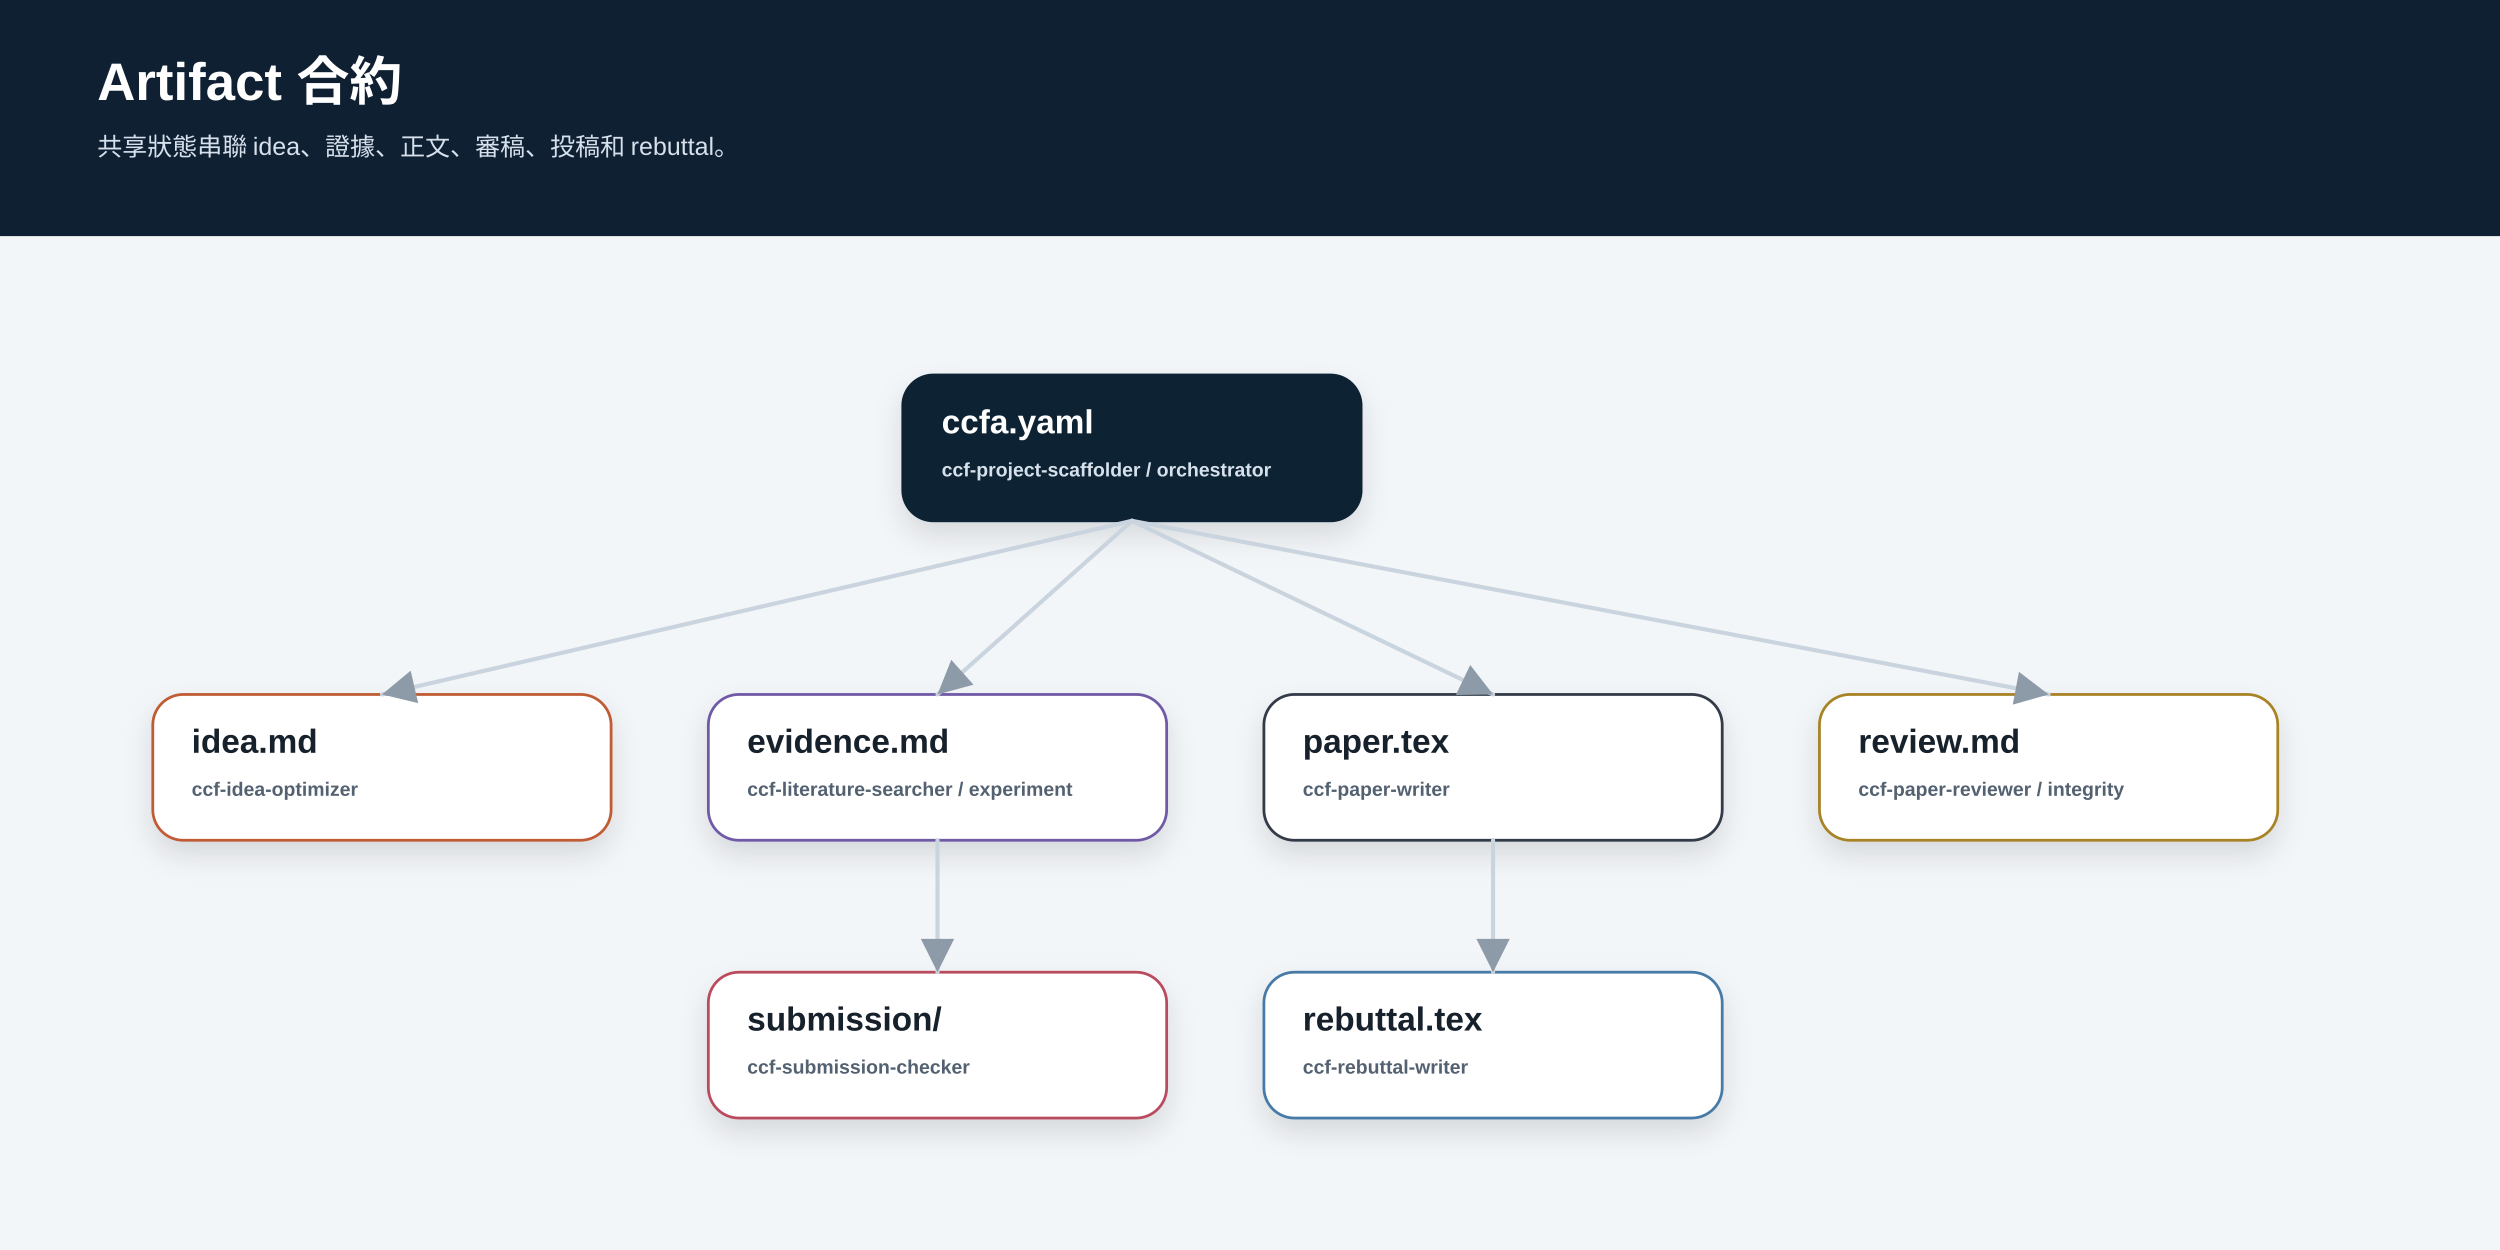
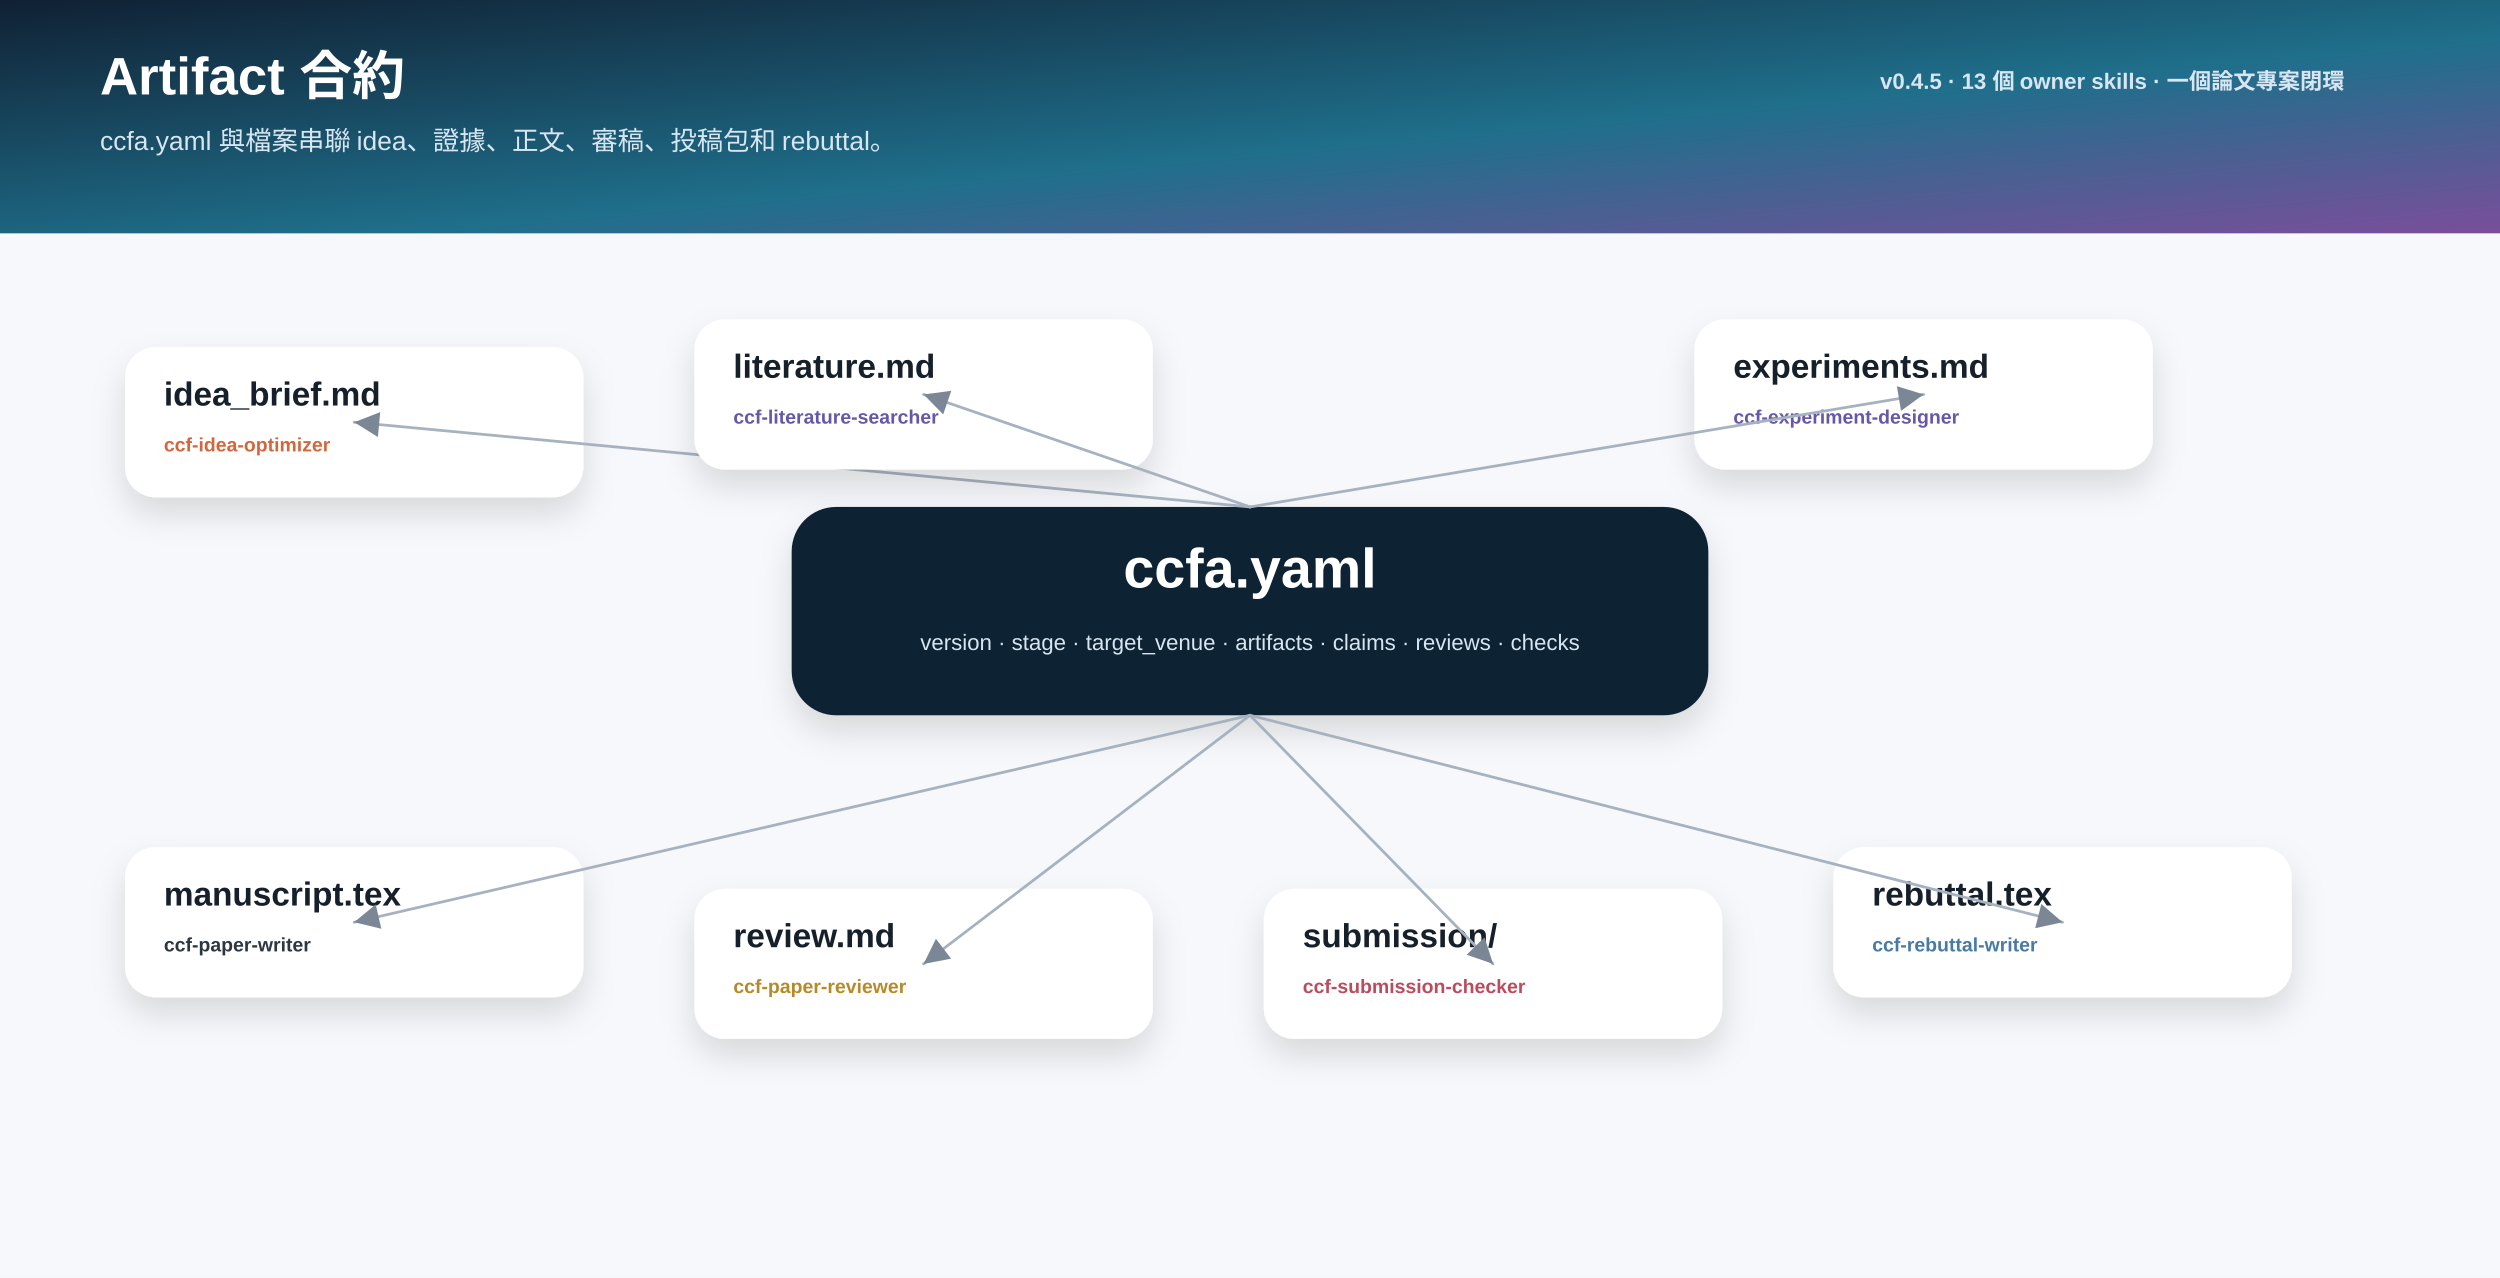
- <svg xmlns="http://www.w3.org/2000/svg" width="1800" height="900" viewBox="0 0 1800 900">
+ <svg xmlns="http://www.w3.org/2000/svg" width="1800" height="920" viewBox="0 0 1800 920">
  <defs>
-     <filter id="shadow" x="-20%" y="-20%" width="140%" height="150%">
-       <feDropShadow dx="0" dy="10" stdDeviation="10" flood-color="#0B1826" flood-opacity="0.12" />
+     <linearGradient id="header" x1="0" y1="0" x2="1" y2="1">
+       <stop offset="0" stop-color="#102033" />
+       <stop offset="0.58" stop-color="#1F6F8B" />
+       <stop offset="1" stop-color="#7A4E9B" />
+     </linearGradient>
+     <filter id="shadow" x="-20%" y="-20%" width="140%" height="160%">
+       <feDropShadow dx="0" dy="12" stdDeviation="12" flood-color="#0B1826" flood-opacity="0.13" />
    </filter>
-     <marker id="arrow" markerWidth="12" markerHeight="12" refX="10" refY="6" orient="auto">
-       <path d="M2,2 L10,6 L2,10 Z" fill="#8D9AA8" />
+     <marker id="arrow" markerWidth="13" markerHeight="13" refX="11" refY="6.5" orient="auto">
+       <path d="M2,2 L11,6.5 L2,11 Z" fill="#7B8794" />
    </marker>
  </defs>
  <style>text{font-family:Microsoft JhengHei, Segoe UI, Arial, sans-serif;dominant-baseline:auto} .mono{font-family:Consolas,Menlo,monospace}</style>
-   <rect x="0" y="0" width="1800" height="900" rx="0" fill="#F3F6F9" stroke="none" stroke-width="2" />
-   <rect x="0" y="0" width="1800" height="170" rx="0" fill="#102033" stroke="none" stroke-width="2" />
-   <text x="70" y="72" font-size="38" font-weight="820" fill="#FFFFFF" text-anchor="start">Artifact 合約</text>
-   <text x="70" y="112" font-size="18" font-weight="450" fill="#D6E1EC" text-anchor="start">共享狀態串聯 idea、證據、正文、審稿、投稿和 rebuttal。</text>
-   <rect x="650" y="270" width="330" height="105" rx="22" fill="#102033" stroke="#102033" stroke-width="2" filter="url(#shadow)" />
-   <text x="678" y="312" font-size="24" font-weight="820" fill="#FFFFFF" text-anchor="start">ccfa.yaml</text>
-   <text x="678" y="343" font-size="14" font-weight="550" fill="#D6E1EC" text-anchor="start">ccf-project-scaffolder / orchestrator</text>
-   <rect x="110" y="500" width="330" height="105" rx="22" fill="#FFFFFF" stroke="#C05C35" stroke-width="2" filter="url(#shadow)" />
-   <text x="138" y="542" font-size="24" font-weight="820" fill="#17212B" text-anchor="start">idea.md</text>
-   <text x="138" y="573" font-size="14" font-weight="550" fill="#536171" text-anchor="start">ccf-idea-optimizer</text>
-   <rect x="510" y="500" width="330" height="105" rx="22" fill="#FFFFFF" stroke="#6F5AA6" stroke-width="2" filter="url(#shadow)" />
-   <text x="538" y="542" font-size="24" font-weight="820" fill="#17212B" text-anchor="start">evidence.md</text>
-   <text x="538" y="573" font-size="14" font-weight="550" fill="#536171" text-anchor="start">ccf-literature-searcher / experiment</text>
-   <rect x="910" y="500" width="330" height="105" rx="22" fill="#FFFFFF" stroke="#333B46" stroke-width="2" filter="url(#shadow)" />
-   <text x="938" y="542" font-size="24" font-weight="820" fill="#17212B" text-anchor="start">paper.tex</text>
-   <text x="938" y="573" font-size="14" font-weight="550" fill="#536171" text-anchor="start">ccf-paper-writer</text>
-   <rect x="1310" y="500" width="330" height="105" rx="22" fill="#FFFFFF" stroke="#A78328" stroke-width="2" filter="url(#shadow)" />
-   <text x="1338" y="542" font-size="24" font-weight="820" fill="#17212B" text-anchor="start">review.md</text>
-   <text x="1338" y="573" font-size="14" font-weight="550" fill="#536171" text-anchor="start">ccf-paper-reviewer / integrity</text>
-   <rect x="510" y="700" width="330" height="105" rx="22" fill="#FFFFFF" stroke="#BA4C5E" stroke-width="2" filter="url(#shadow)" />
-   <text x="538" y="742" font-size="24" font-weight="820" fill="#17212B" text-anchor="start">submission/</text>
-   <text x="538" y="773" font-size="14" font-weight="550" fill="#536171" text-anchor="start">ccf-submission-checker</text>
-   <rect x="910" y="700" width="330" height="105" rx="22" fill="#FFFFFF" stroke="#477AA6" stroke-width="2" filter="url(#shadow)" />
-   <text x="938" y="742" font-size="24" font-weight="820" fill="#17212B" text-anchor="start">rebuttal.tex</text>
-   <text x="938" y="773" font-size="14" font-weight="550" fill="#536171" text-anchor="start">ccf-rebuttal-writer</text>
-   <line x1="815" y1="375" x2="275" y2="500" stroke="#CAD4DE" stroke-width="3" stroke-linecap="round" marker-end="url(#arrow)" />
-   <line x1="815" y1="375" x2="675" y2="500" stroke="#CAD4DE" stroke-width="3" stroke-linecap="round" marker-end="url(#arrow)" />
-   <line x1="815" y1="375" x2="1075" y2="500" stroke="#CAD4DE" stroke-width="3" stroke-linecap="round" marker-end="url(#arrow)" />
-   <line x1="815" y1="375" x2="1475" y2="500" stroke="#CAD4DE" stroke-width="3" stroke-linecap="round" marker-end="url(#arrow)" />
-   <line x1="675" y1="605" x2="675" y2="700" stroke="#CAD4DE" stroke-width="3" stroke-linecap="round" marker-end="url(#arrow)" />
-   <line x1="1075" y1="605" x2="1075" y2="700" stroke="#CAD4DE" stroke-width="3" stroke-linecap="round" marker-end="url(#arrow)" />
+   <rect x="0" y="0" width="1800" height="920" rx="0" fill="#F6F8FB" stroke="none" stroke-width="2" />
+   <rect x="0" y="0" width="1800" height="168" rx="0" fill="url(#header)" stroke="none" stroke-width="2" />
+   <text x="72" y="68" font-size="38" font-weight="850" fill="#FFFFFF" text-anchor="start">Artifact 合約</text>
+   <text x="72" y="108" font-size="19" font-weight="500" fill="#D8E6F2" text-anchor="start">ccfa.yaml 與檔案串聯 idea、證據、正文、審稿、投稿包和 rebuttal。</text>
+   <text x="1688" y="64" font-size="16" font-weight="650" fill="#D8E6F2" text-anchor="end">v0.4.5 · 13 個 owner skills · 一個論文專案閉環</text>
+   <rect x="570" y="365" width="660" height="150" rx="32" fill="#102033" stroke="none" stroke-width="2" filter="url(#shadow)" />
+   <text x="900" y="423" font-size="40" font-weight="860" fill="#FFFFFF" text-anchor="middle">ccfa.yaml</text>
+   <text x="900" y="468" font-size="16" font-weight="520" fill="#D8E6F2" text-anchor="middle">version · stage · target_venue · artifacts · claims · reviews · checks</text>
+   <rect x="90" y="250" width="330" height="108" rx="22" fill="#FFFFFF" stroke="none" stroke-width="2" filter="url(#shadow)" />
+   <text x="118" y="292" font-size="24" font-weight="820" fill="#15202B" text-anchor="start">idea_brief.md</text>
+   <text x="118" y="325" font-size="14" font-weight="650" fill="#D2673D" text-anchor="start">ccf-idea-optimizer</text>
+   <line x1="900" y1="365" x2="255" y2="304" stroke="#A7B2C0" stroke-width="2" stroke-linecap="round" marker-end="url(#arrow)" />
+   <rect x="500" y="230" width="330" height="108" rx="22" fill="#FFFFFF" stroke="none" stroke-width="2" filter="url(#shadow)" />
+   <text x="528" y="272" font-size="24" font-weight="820" fill="#15202B" text-anchor="start">literature.md</text>
+   <text x="528" y="305" font-size="14" font-weight="650" fill="#6657A8" text-anchor="start">ccf-literature-searcher</text>
+   <line x1="900" y1="365" x2="665" y2="284" stroke="#A7B2C0" stroke-width="2" stroke-linecap="round" marker-end="url(#arrow)" />
+   <rect x="1220" y="230" width="330" height="108" rx="22" fill="#FFFFFF" stroke="none" stroke-width="2" filter="url(#shadow)" />
+   <text x="1248" y="272" font-size="24" font-weight="820" fill="#15202B" text-anchor="start">experiments.md</text>
+   <text x="1248" y="305" font-size="14" font-weight="650" fill="#6657A8" text-anchor="start">ccf-experiment-designer</text>
+   <line x1="900" y1="365" x2="1385" y2="284" stroke="#A7B2C0" stroke-width="2" stroke-linecap="round" marker-end="url(#arrow)" />
+   <rect x="90" y="610" width="330" height="108" rx="22" fill="#FFFFFF" stroke="none" stroke-width="2" filter="url(#shadow)" />
+   <text x="118" y="652" font-size="24" font-weight="820" fill="#15202B" text-anchor="start">manuscript.tex</text>
+   <text x="118" y="685" font-size="14" font-weight="650" fill="#2D3742" text-anchor="start">ccf-paper-writer</text>
+   <line x1="900" y1="515" x2="255" y2="664" stroke="#A7B2C0" stroke-width="2" stroke-linecap="round" marker-end="url(#arrow)" />
+   <rect x="500" y="640" width="330" height="108" rx="22" fill="#FFFFFF" stroke="none" stroke-width="2" filter="url(#shadow)" />
+   <text x="528" y="682" font-size="24" font-weight="820" fill="#15202B" text-anchor="start">review.md</text>
+   <text x="528" y="715" font-size="14" font-weight="650" fill="#B58B2A" text-anchor="start">ccf-paper-reviewer</text>
+   <line x1="900" y1="515" x2="665" y2="694" stroke="#A7B2C0" stroke-width="2" stroke-linecap="round" marker-end="url(#arrow)" />
+   <rect x="910" y="640" width="330" height="108" rx="22" fill="#FFFFFF" stroke="none" stroke-width="2" filter="url(#shadow)" />
+   <text x="938" y="682" font-size="24" font-weight="820" fill="#15202B" text-anchor="start">submission/</text>
+   <text x="938" y="715" font-size="14" font-weight="650" fill="#BA4C5E" text-anchor="start">ccf-submission-checker</text>
+   <line x1="900" y1="515" x2="1075" y2="694" stroke="#A7B2C0" stroke-width="2" stroke-linecap="round" marker-end="url(#arrow)" />
+   <rect x="1320" y="610" width="330" height="108" rx="22" fill="#FFFFFF" stroke="none" stroke-width="2" filter="url(#shadow)" />
+   <text x="1348" y="652" font-size="24" font-weight="820" fill="#15202B" text-anchor="start">rebuttal.tex</text>
+   <text x="1348" y="685" font-size="14" font-weight="650" fill="#477AA6" text-anchor="start">ccf-rebuttal-writer</text>
+   <line x1="900" y1="515" x2="1485" y2="664" stroke="#A7B2C0" stroke-width="2" stroke-linecap="round" marker-end="url(#arrow)" />
</svg>
